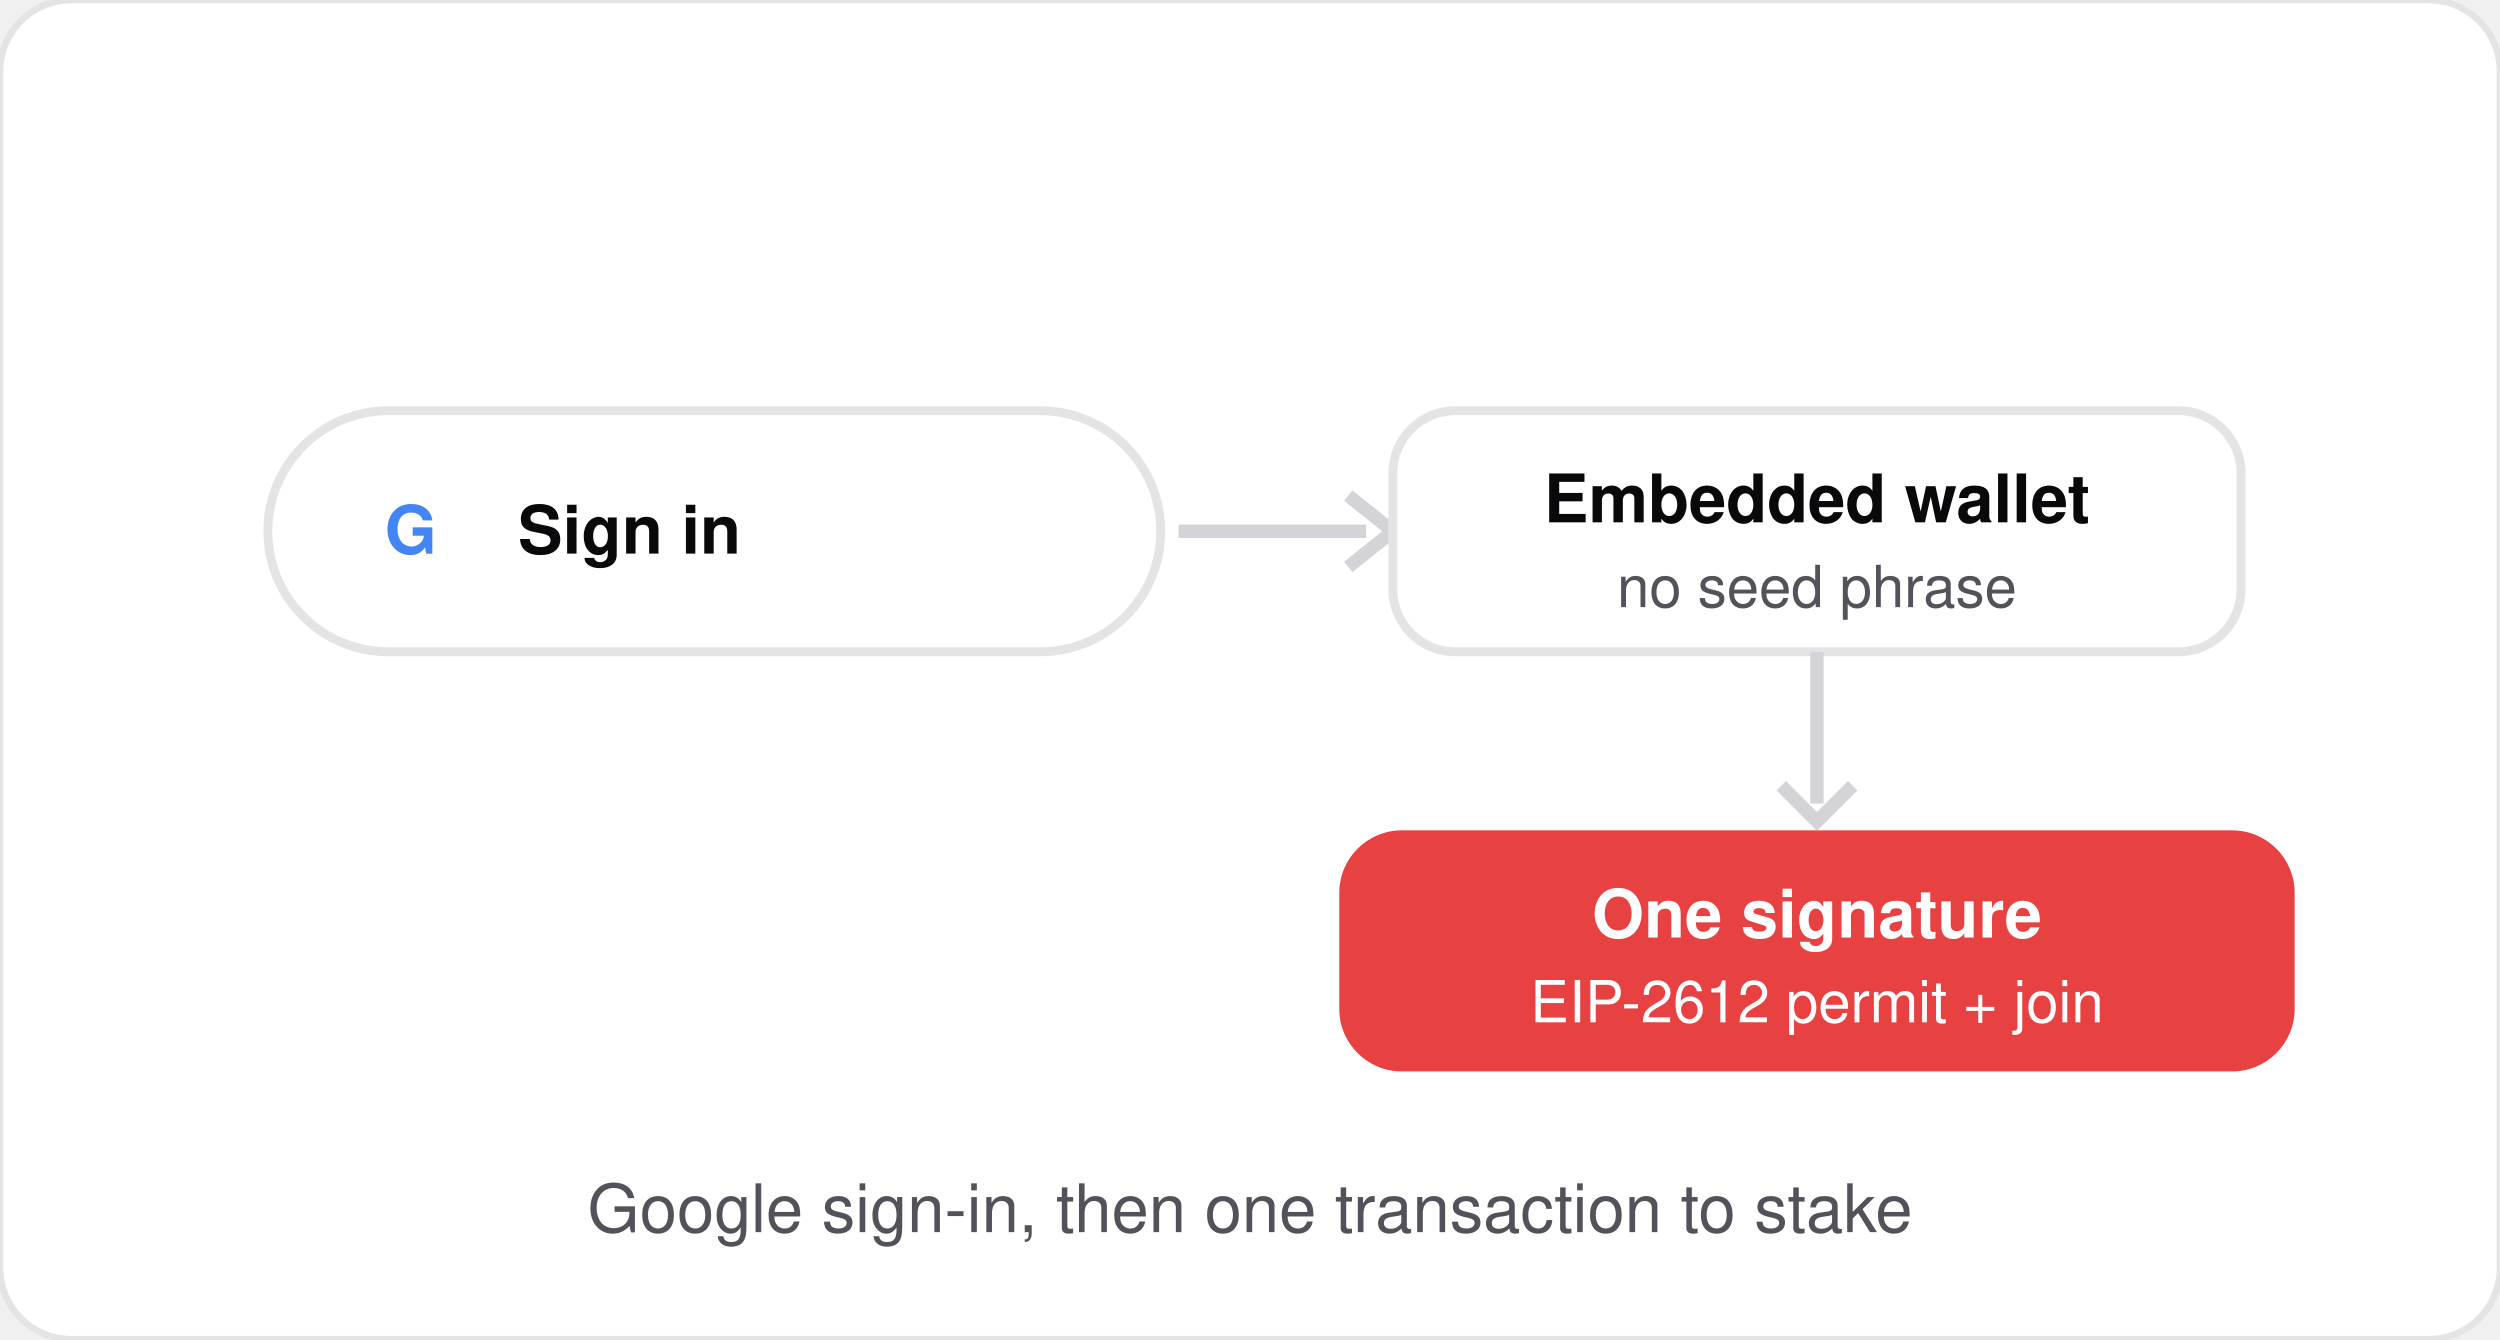
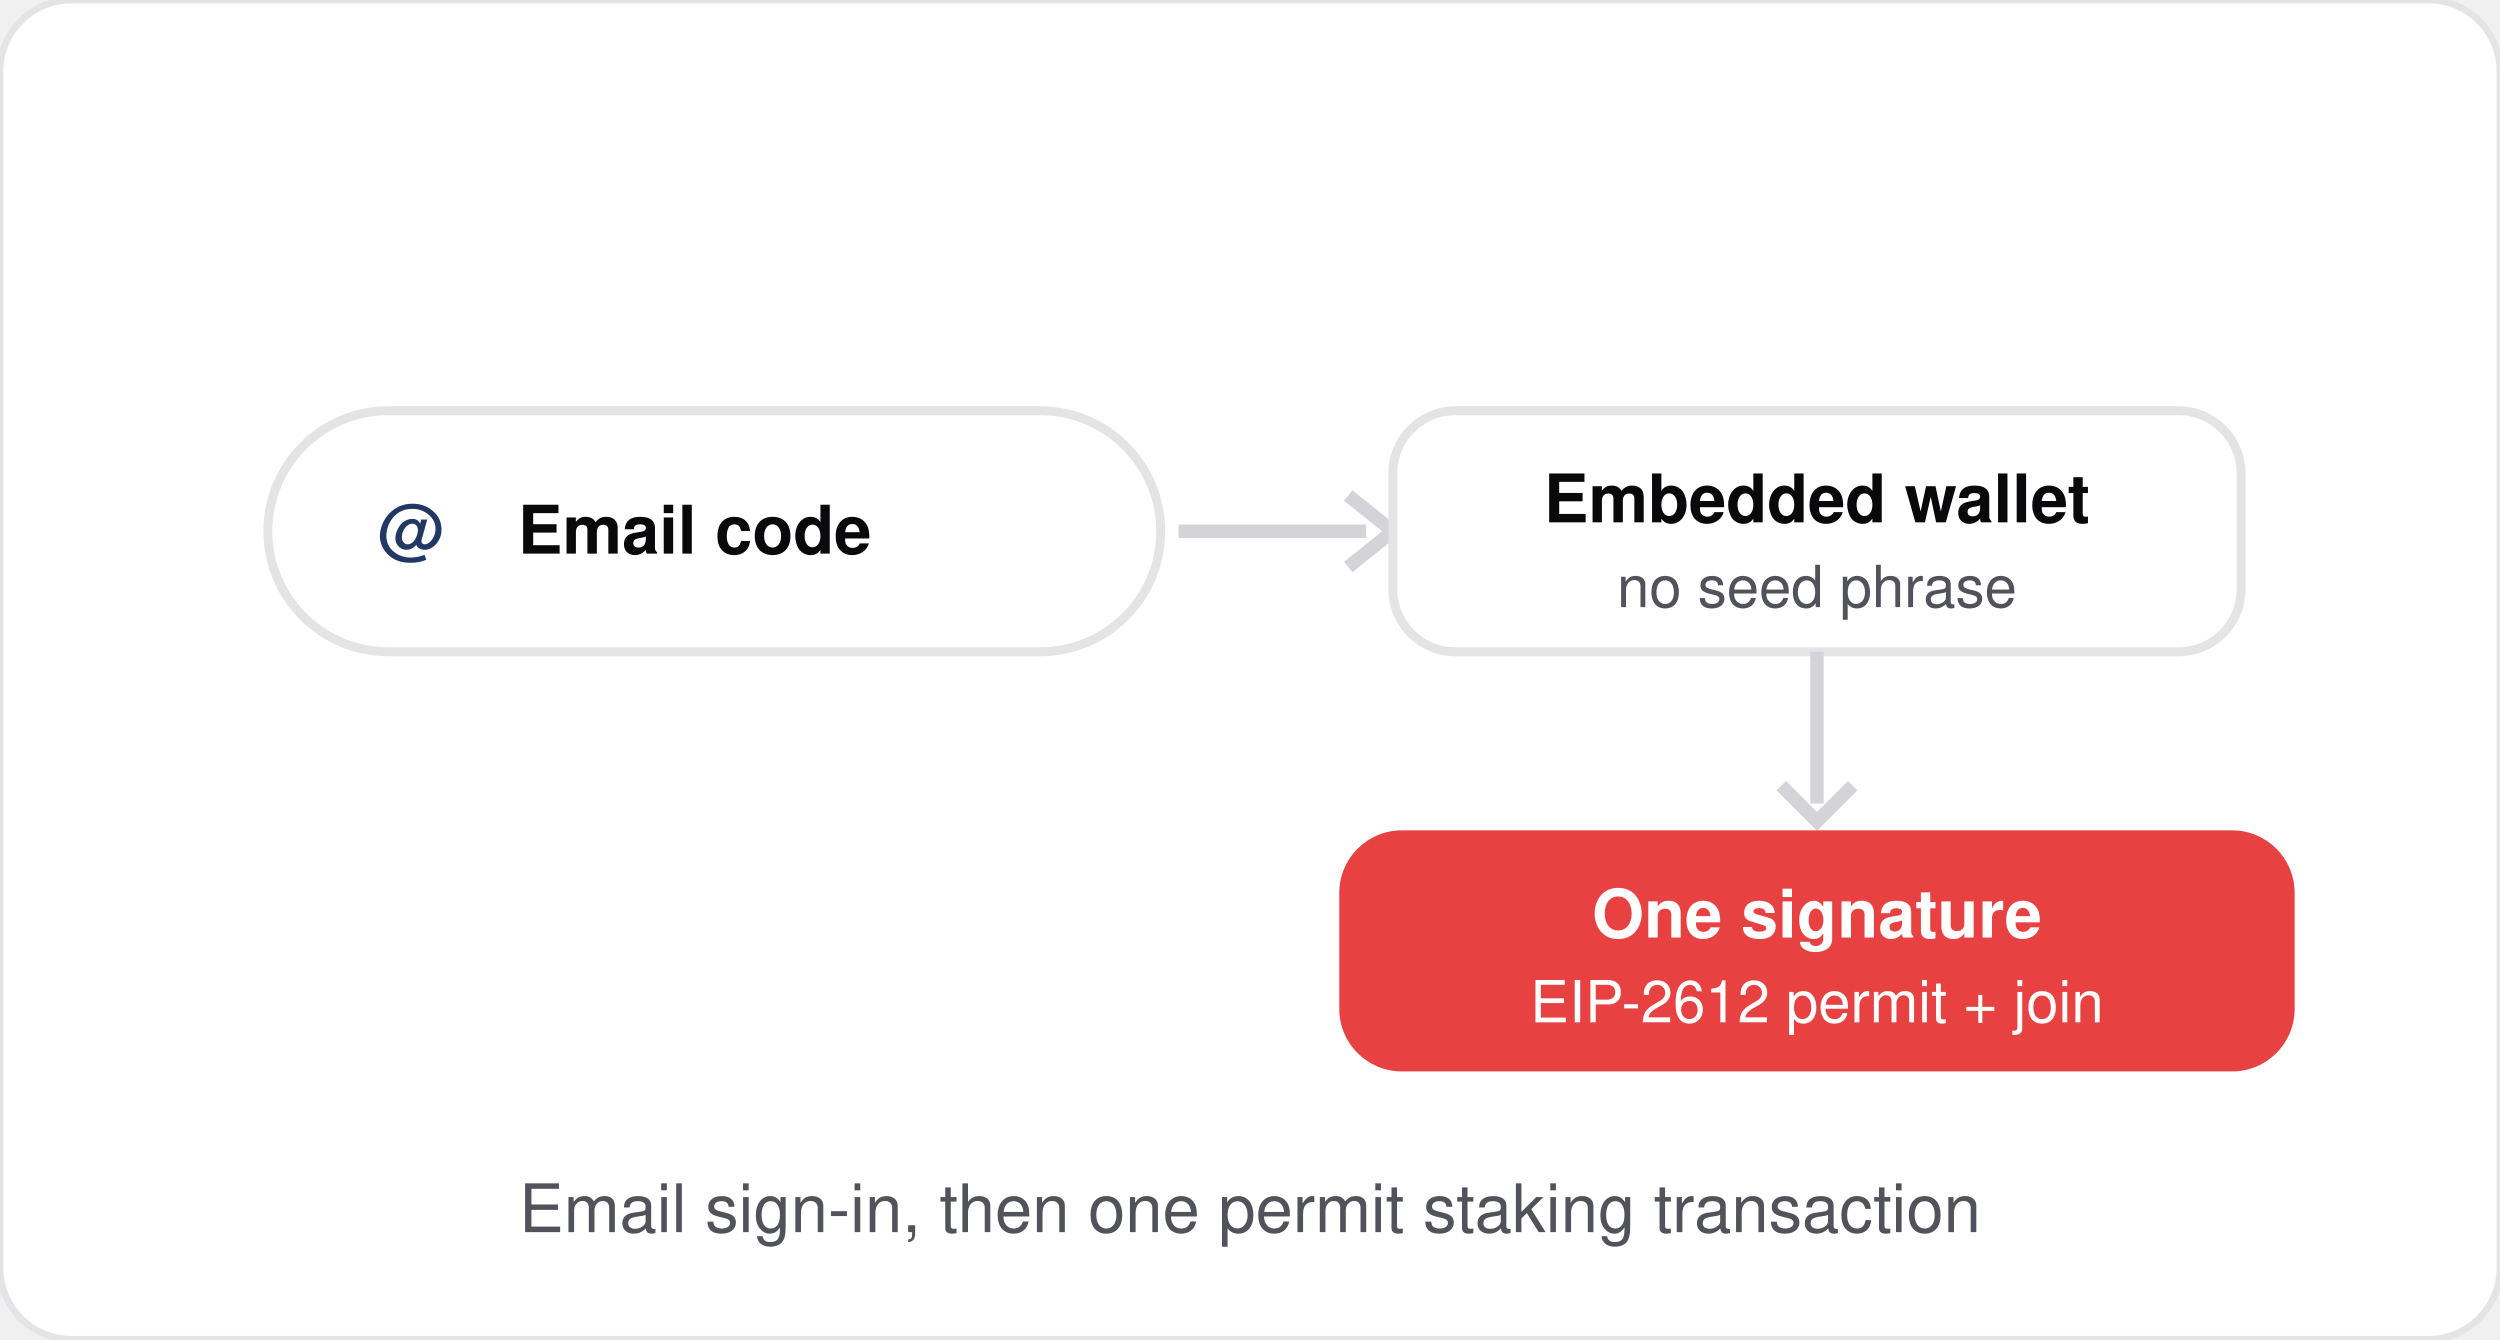
<svg xmlns="http://www.w3.org/2000/svg" width="560" height="300" viewBox="0 0 560 300" font-family="system-ui, -apple-system, 'Segoe UI', Helvetica, Arial, sans-serif">
  <style>@media (prefers-reduced-motion: reduce){*{animation:none !important}}</style>
  <rect width="560" height="300" rx="16" fill="#ffffff" stroke="#e4e4e7" stroke-width="1.5" />
  <rect x="60" y="92" width="200" height="54" rx="27" fill="#ffffff" stroke="#e4e4e7" stroke-width="2" />
  <circle cx="92" cy="119" r="13" fill="#fff" />
-   <text x="92" y="124" font-size="15" font-weight="800" fill="#4285F4" text-anchor="middle">G</text>
-   <text x="116" y="124" font-size="15" font-weight="600" fill="#09090b">Sign in</text>
+   <text x="92" y="124" font-size="15" font-weight="800" fill="#213864" text-anchor="middle">@</text>
+   <text x="116" y="124" font-size="15" font-weight="600" fill="#09090b">Email code</text>
  <line x1="264" y1="119" x2="306" y2="119" stroke="#d4d4d8" stroke-width="3" />
  <path d="M302 111 l10 8 l-10 8" fill="none" stroke="#d4d4d8" stroke-width="3" />
  <rect x="312" y="92" width="190" height="54" rx="14" fill="#ffffff" stroke="#e4e4e7" stroke-width="2" />
  <text x="407" y="117" font-size="15" font-weight="700" fill="#09090b" text-anchor="middle">Embedded wallet</text>
  <text x="407" y="136" font-size="13" fill="#52525b" text-anchor="middle">no seed phrase</text>
  <line x1="407" y1="146" x2="407" y2="180" stroke="#d4d4d8" stroke-width="3" />
  <path d="M399 176 l8 8 l8 -8" fill="none" stroke="#d4d4d8" stroke-width="3" />
  <rect x="300" y="186" width="214" height="54" rx="14" fill="#E84142" />
  <text x="407" y="210" font-size="15" font-weight="700" fill="#fff" text-anchor="middle">One signature</text>
  <text x="407" y="229" font-size="13" fill="#fff" text-anchor="middle">EIP-2612 permit + join</text>
-   <text x="280" y="276" font-size="15" fill="#52525b" text-anchor="middle">Google sign-in, then one transaction to stake</text>
+   <text x="280" y="276" font-size="15" fill="#52525b" text-anchor="middle">Email sign-in, then one permit staking transaction</text>
</svg>
